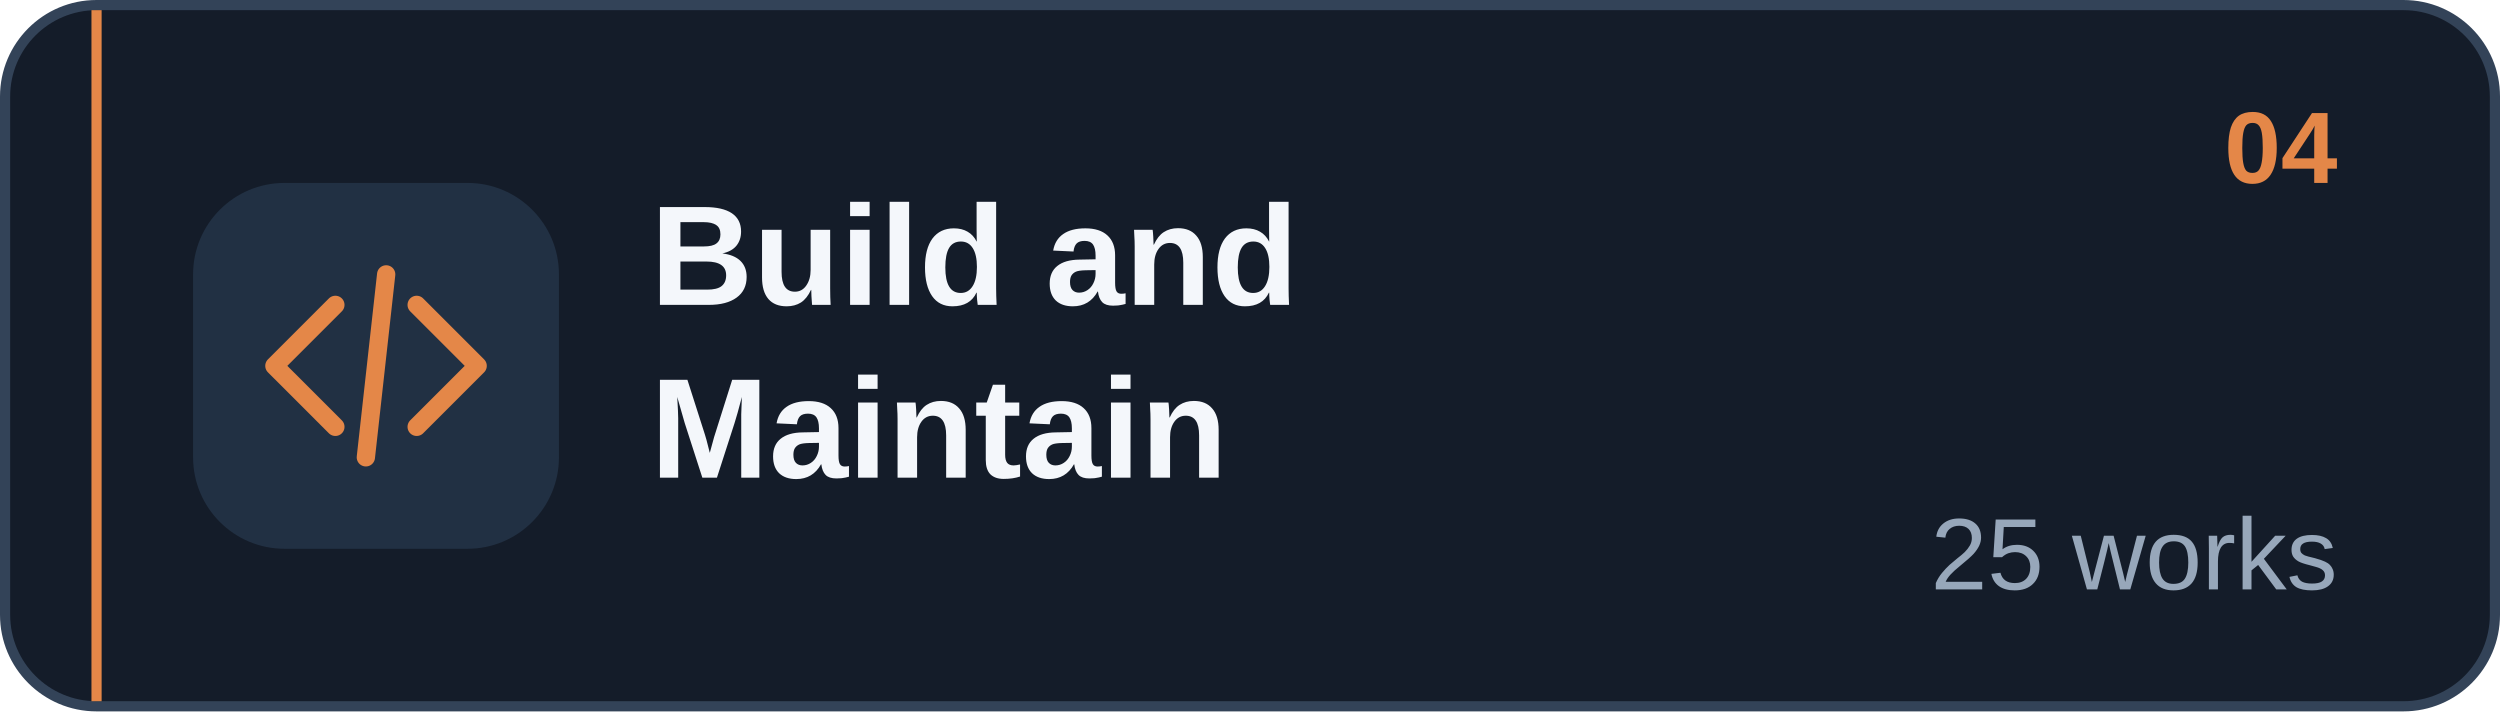
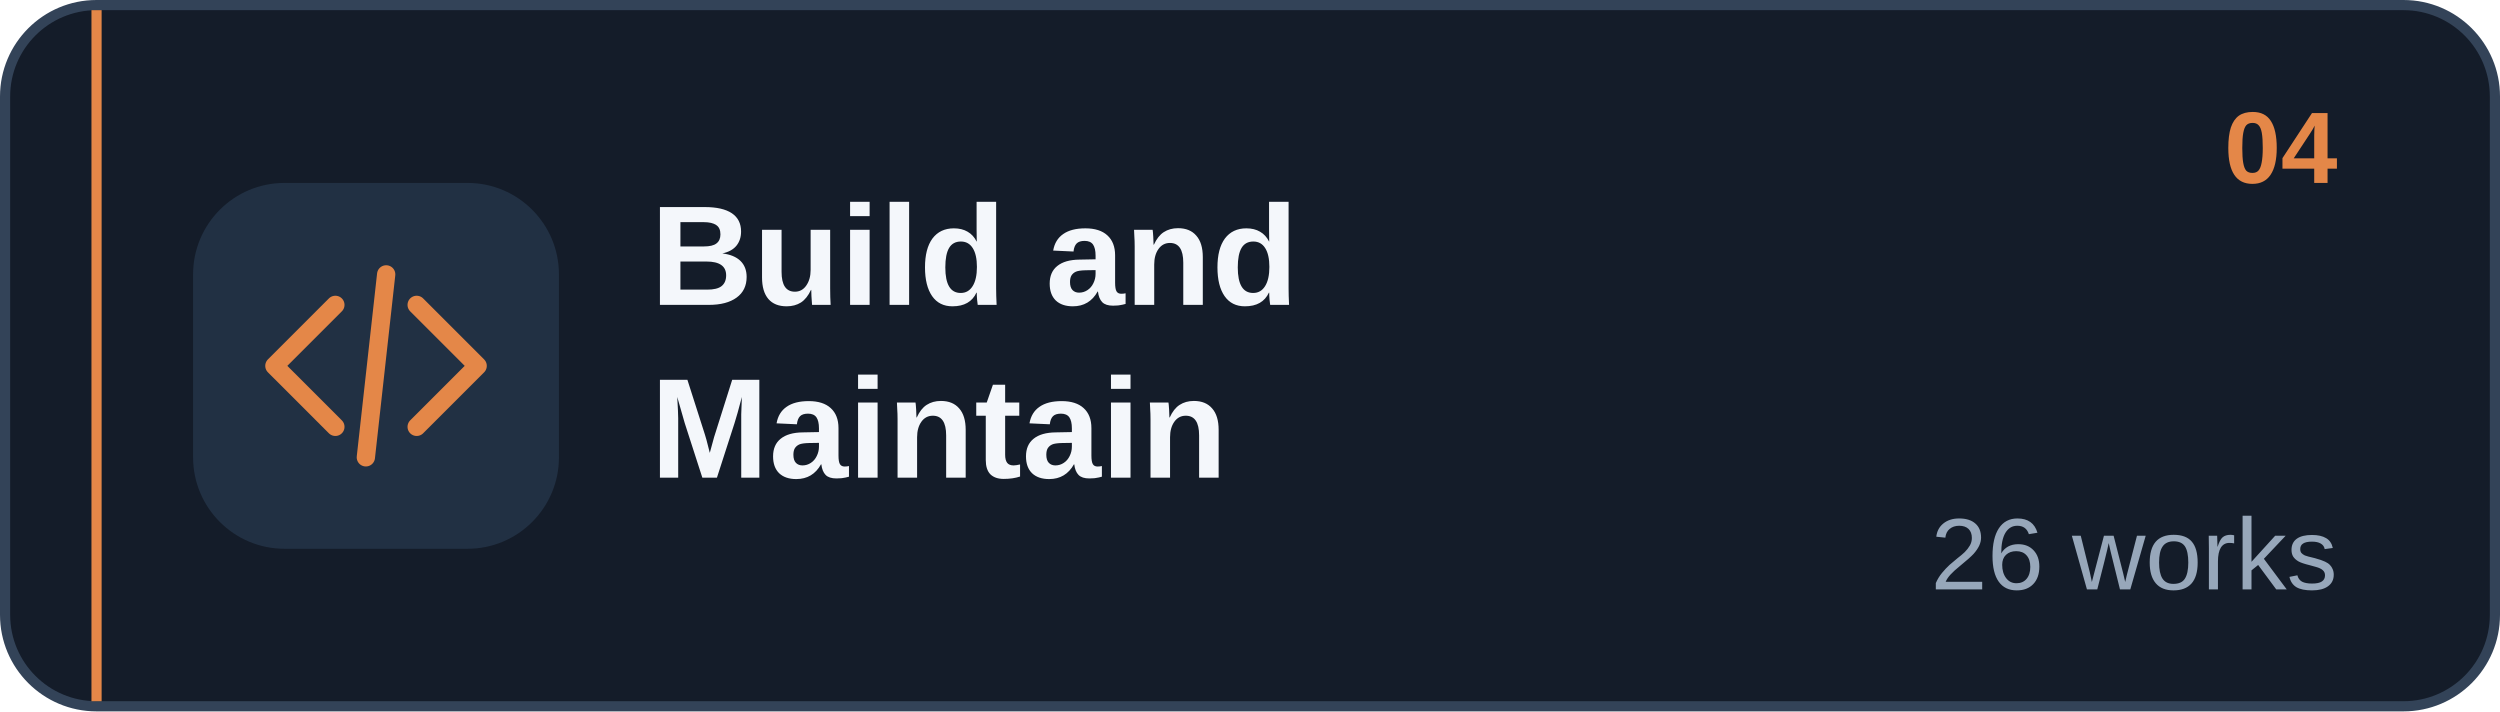
- <svg xmlns="http://www.w3.org/2000/svg" viewBox="0 0 246 70" width="246" height="70" role="img" aria-label="Build and Maintain, 25 works">
+ <svg xmlns="http://www.w3.org/2000/svg" viewBox="0 0 246 70" width="246" height="70" role="img" aria-label="Build and Maintain, 26 works">
  <rect x=".5" y=".5" width="245" height="69" rx="9" fill="#141c29" stroke="#334358" />
  <path d="M9 1h1v68H9z" fill="#e48748" />
  <rect x="19" y="18" width="36" height="36" rx="9" fill="#213043" />
  <path d="m8 6-6 6 6 6m8-12 6 6-6 6m-3-15-2 18" transform="translate(25 24)" fill="none" stroke="#e48748" stroke-width="1.8" stroke-linecap="round" stroke-linejoin="round" />
  <g fill="#f4f7fb" font-family="Arial,Helvetica,sans-serif">
    <text x="64" y="30" font-size="14" font-weight="700">Build and</text>
    <text x="64" y="47" font-size="14" font-weight="700">Maintain</text>
  </g>
  <text x="230" y="18" fill="#e48748" font-family="Arial,Helvetica,sans-serif" font-size="10" font-weight="700" text-anchor="end">04</text>
-   <text x="230" y="58" fill="#97a7ba" font-family="Arial,Helvetica,sans-serif" font-size="10" text-anchor="end">25 works</text>
+   <text x="230" y="58" fill="#97a7ba" font-family="Arial,Helvetica,sans-serif" font-size="10" text-anchor="end">26 works</text>
</svg>
